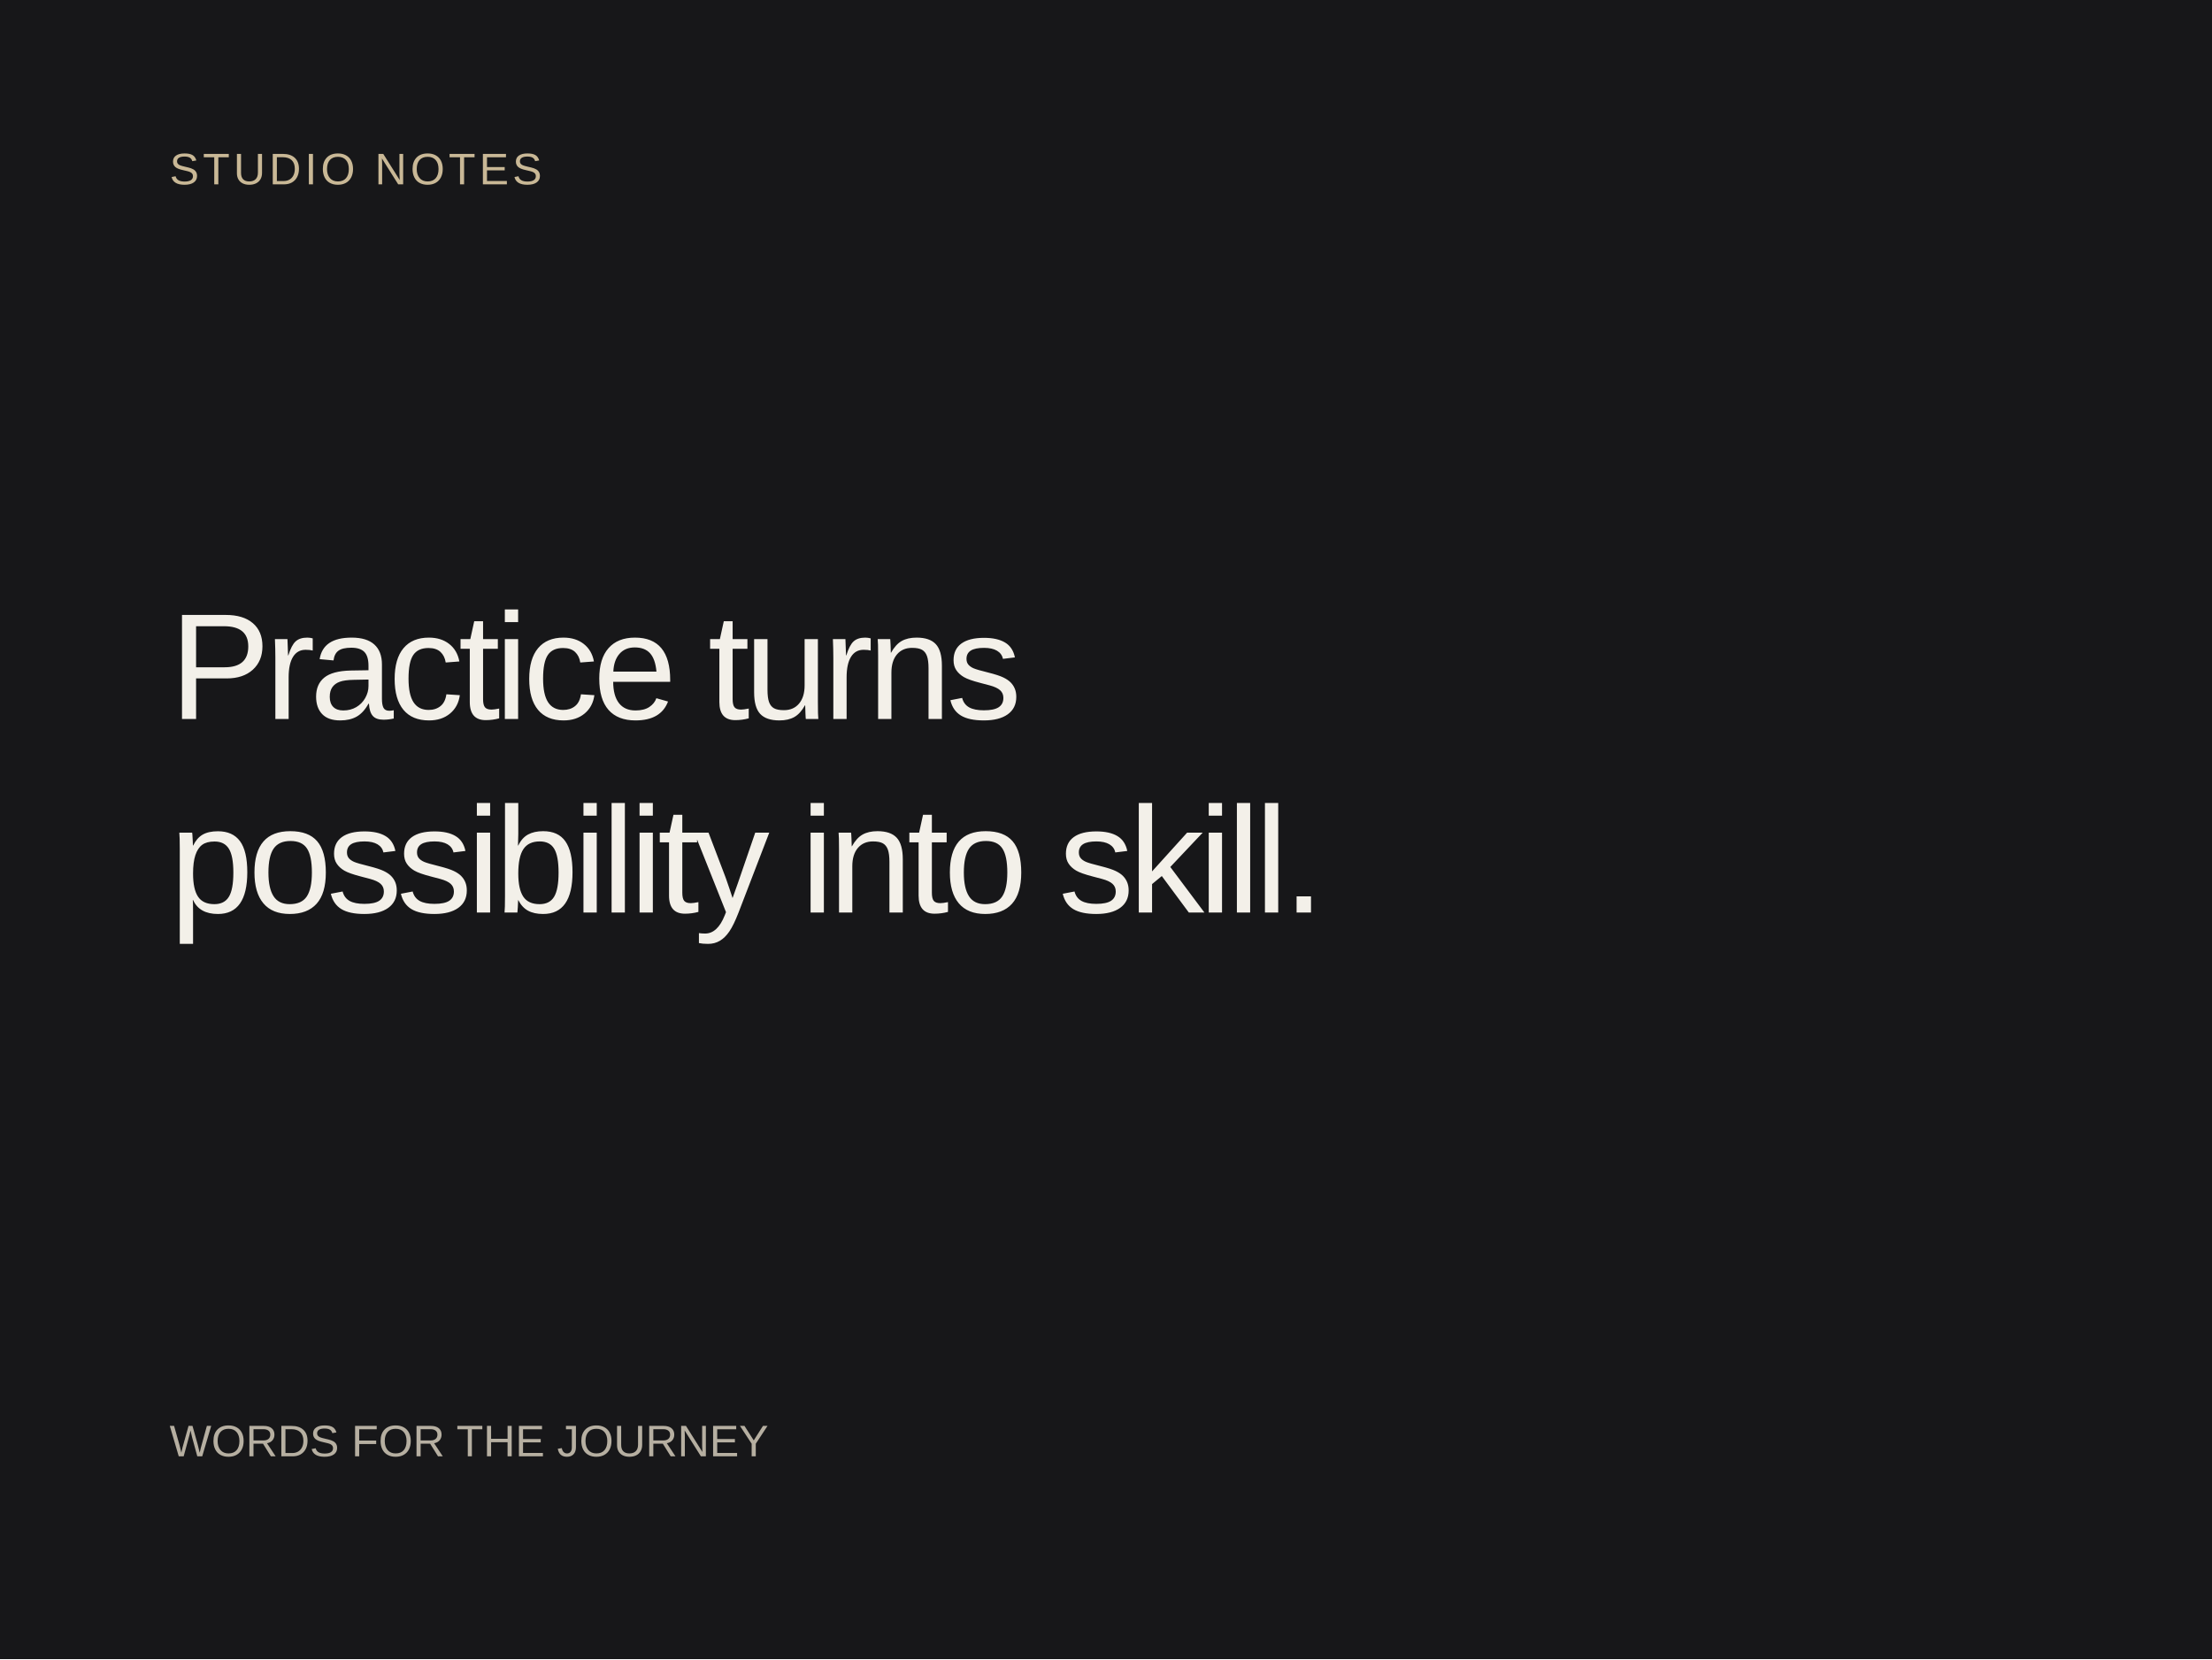
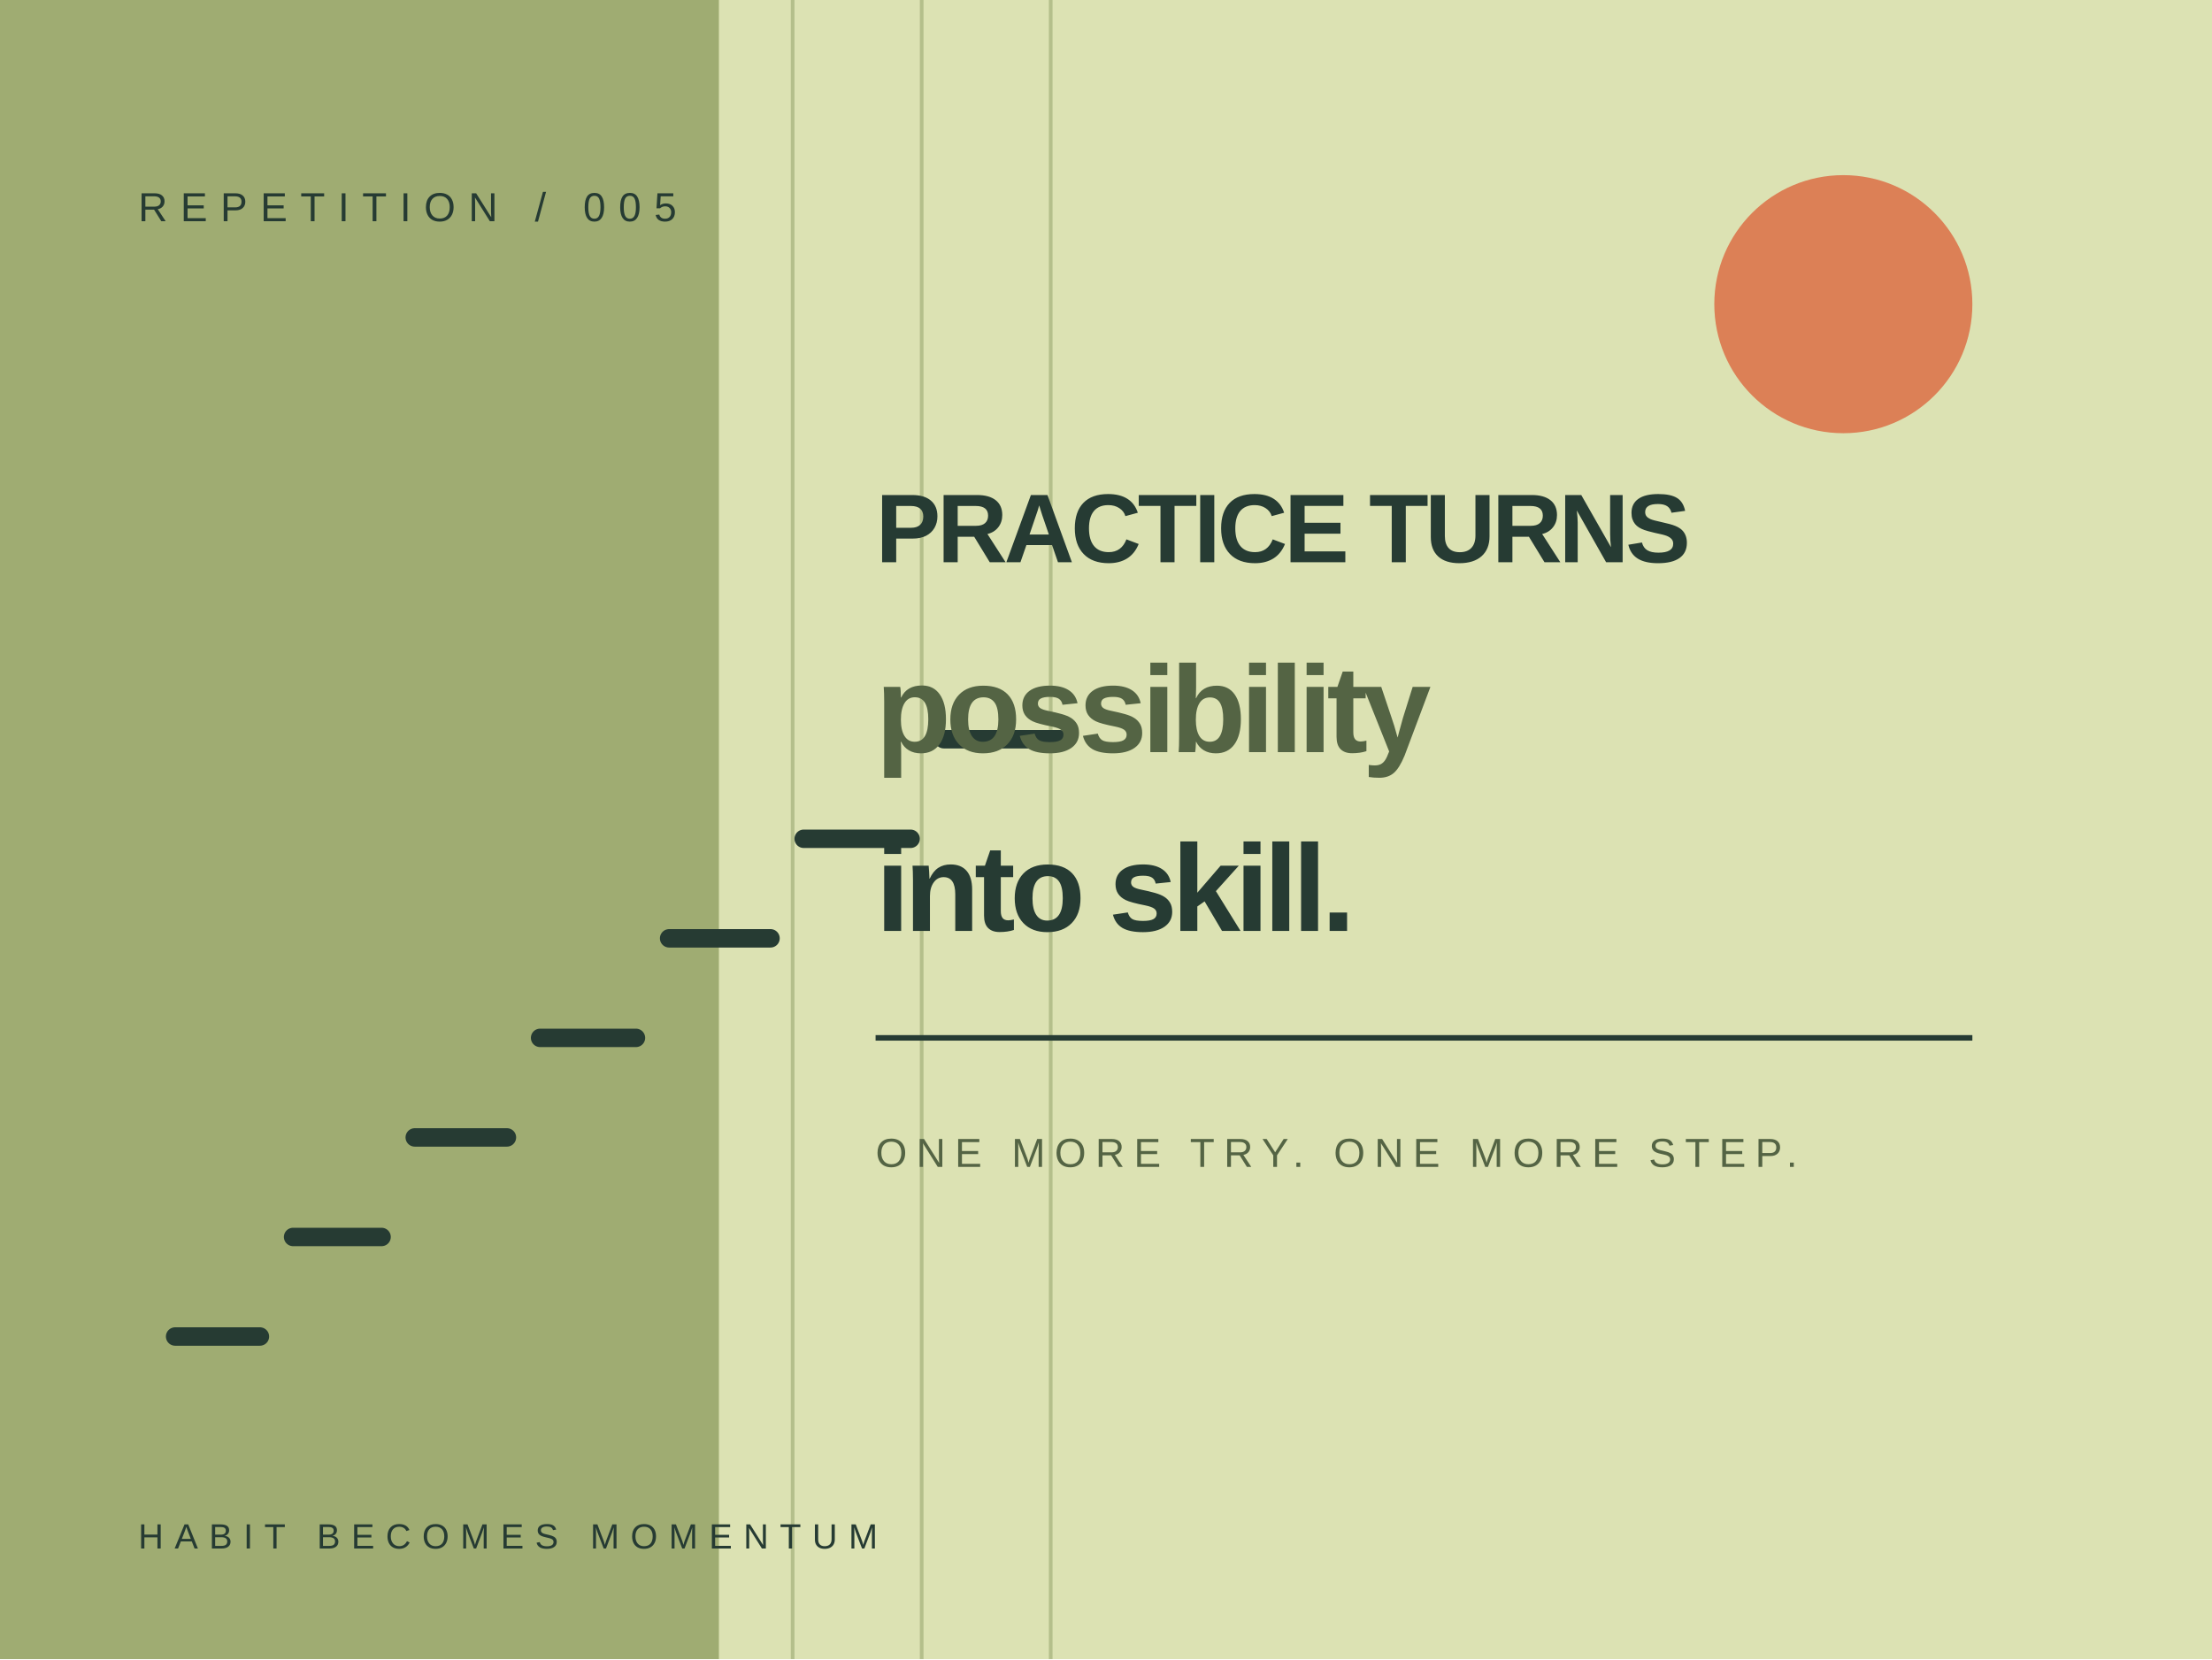
<svg xmlns="http://www.w3.org/2000/svg" width="1200" height="900" viewBox="0 0 1200 900">
-   <rect width="1200" height="900" fill="#171719" />
-   <text x="92" y="100" fill="#c9b896" font-family="Montserrat,Arial,sans-serif" font-size="24" letter-spacing="2">STUDIO NOTES</text>
-   <text x="92" y="390" fill="#f3f0e9" font-family="Montserrat,Arial,sans-serif" font-size="82" font-weight="500" letter-spacing="-3">
-     <tspan x="92" dy="0">Practice turns</tspan>
-     <tspan x="92" dy="105">possibility into skill.</tspan>
-   </text>
-   <text x="92" y="790" fill="#b6afa1" font-family="Montserrat,Arial,sans-serif" font-size="24">WORDS FOR THE JOURNEY</text>
+   <rect width="1200" height="900" fill="#dce2b3" />
+   <path d="M0 0H390V900H0z" fill="#9fac72" />
+   <path d="M430 0V900M500 0V900M570 0V900" stroke="#b4bf8b" stroke-width="2" />
+   <path d="M95 725h46m18-54h48m18-54h50m18-54h52m18-54h55m18-54h58m18-54h63" fill="none" stroke="#263b33" stroke-width="10" stroke-linecap="round" />
+   <circle cx="1000" cy="165" r="70" fill="#dc8056" />
+   <text x="75" y="120" fill="#263b33" font-family="Montserrat,Arial" font-size="22" letter-spacing="7">REPETITION / 005</text>
+   <text x="475" y="305" fill="#263b33" font-family="Montserrat,Arial" font-size="53" font-weight="700" letter-spacing="-2">PRACTICE TURNS</text>
+   <text x="475" y="408" fill="#546444" font-family="Montserrat,Arial" font-size="67" font-weight="600" letter-spacing="-3">possibility</text>
+   <text x="475" y="505" fill="#263b33" font-family="Montserrat,Arial" font-size="67" font-weight="600" letter-spacing="-3">into skill.</text>
+   <path d="M475 563H1070" stroke="#263b33" stroke-width="3" />
+   <text x="475" y="633" fill="#546444" font-family="Montserrat,Arial" font-size="22" letter-spacing="5">ONE MORE TRY. ONE MORE STEP.</text>
+   <text x="75" y="840" fill="#263b33" font-family="Montserrat,Arial" font-size="19" letter-spacing="6">HABIT BECOMES MOMENTUM</text>
</svg>
